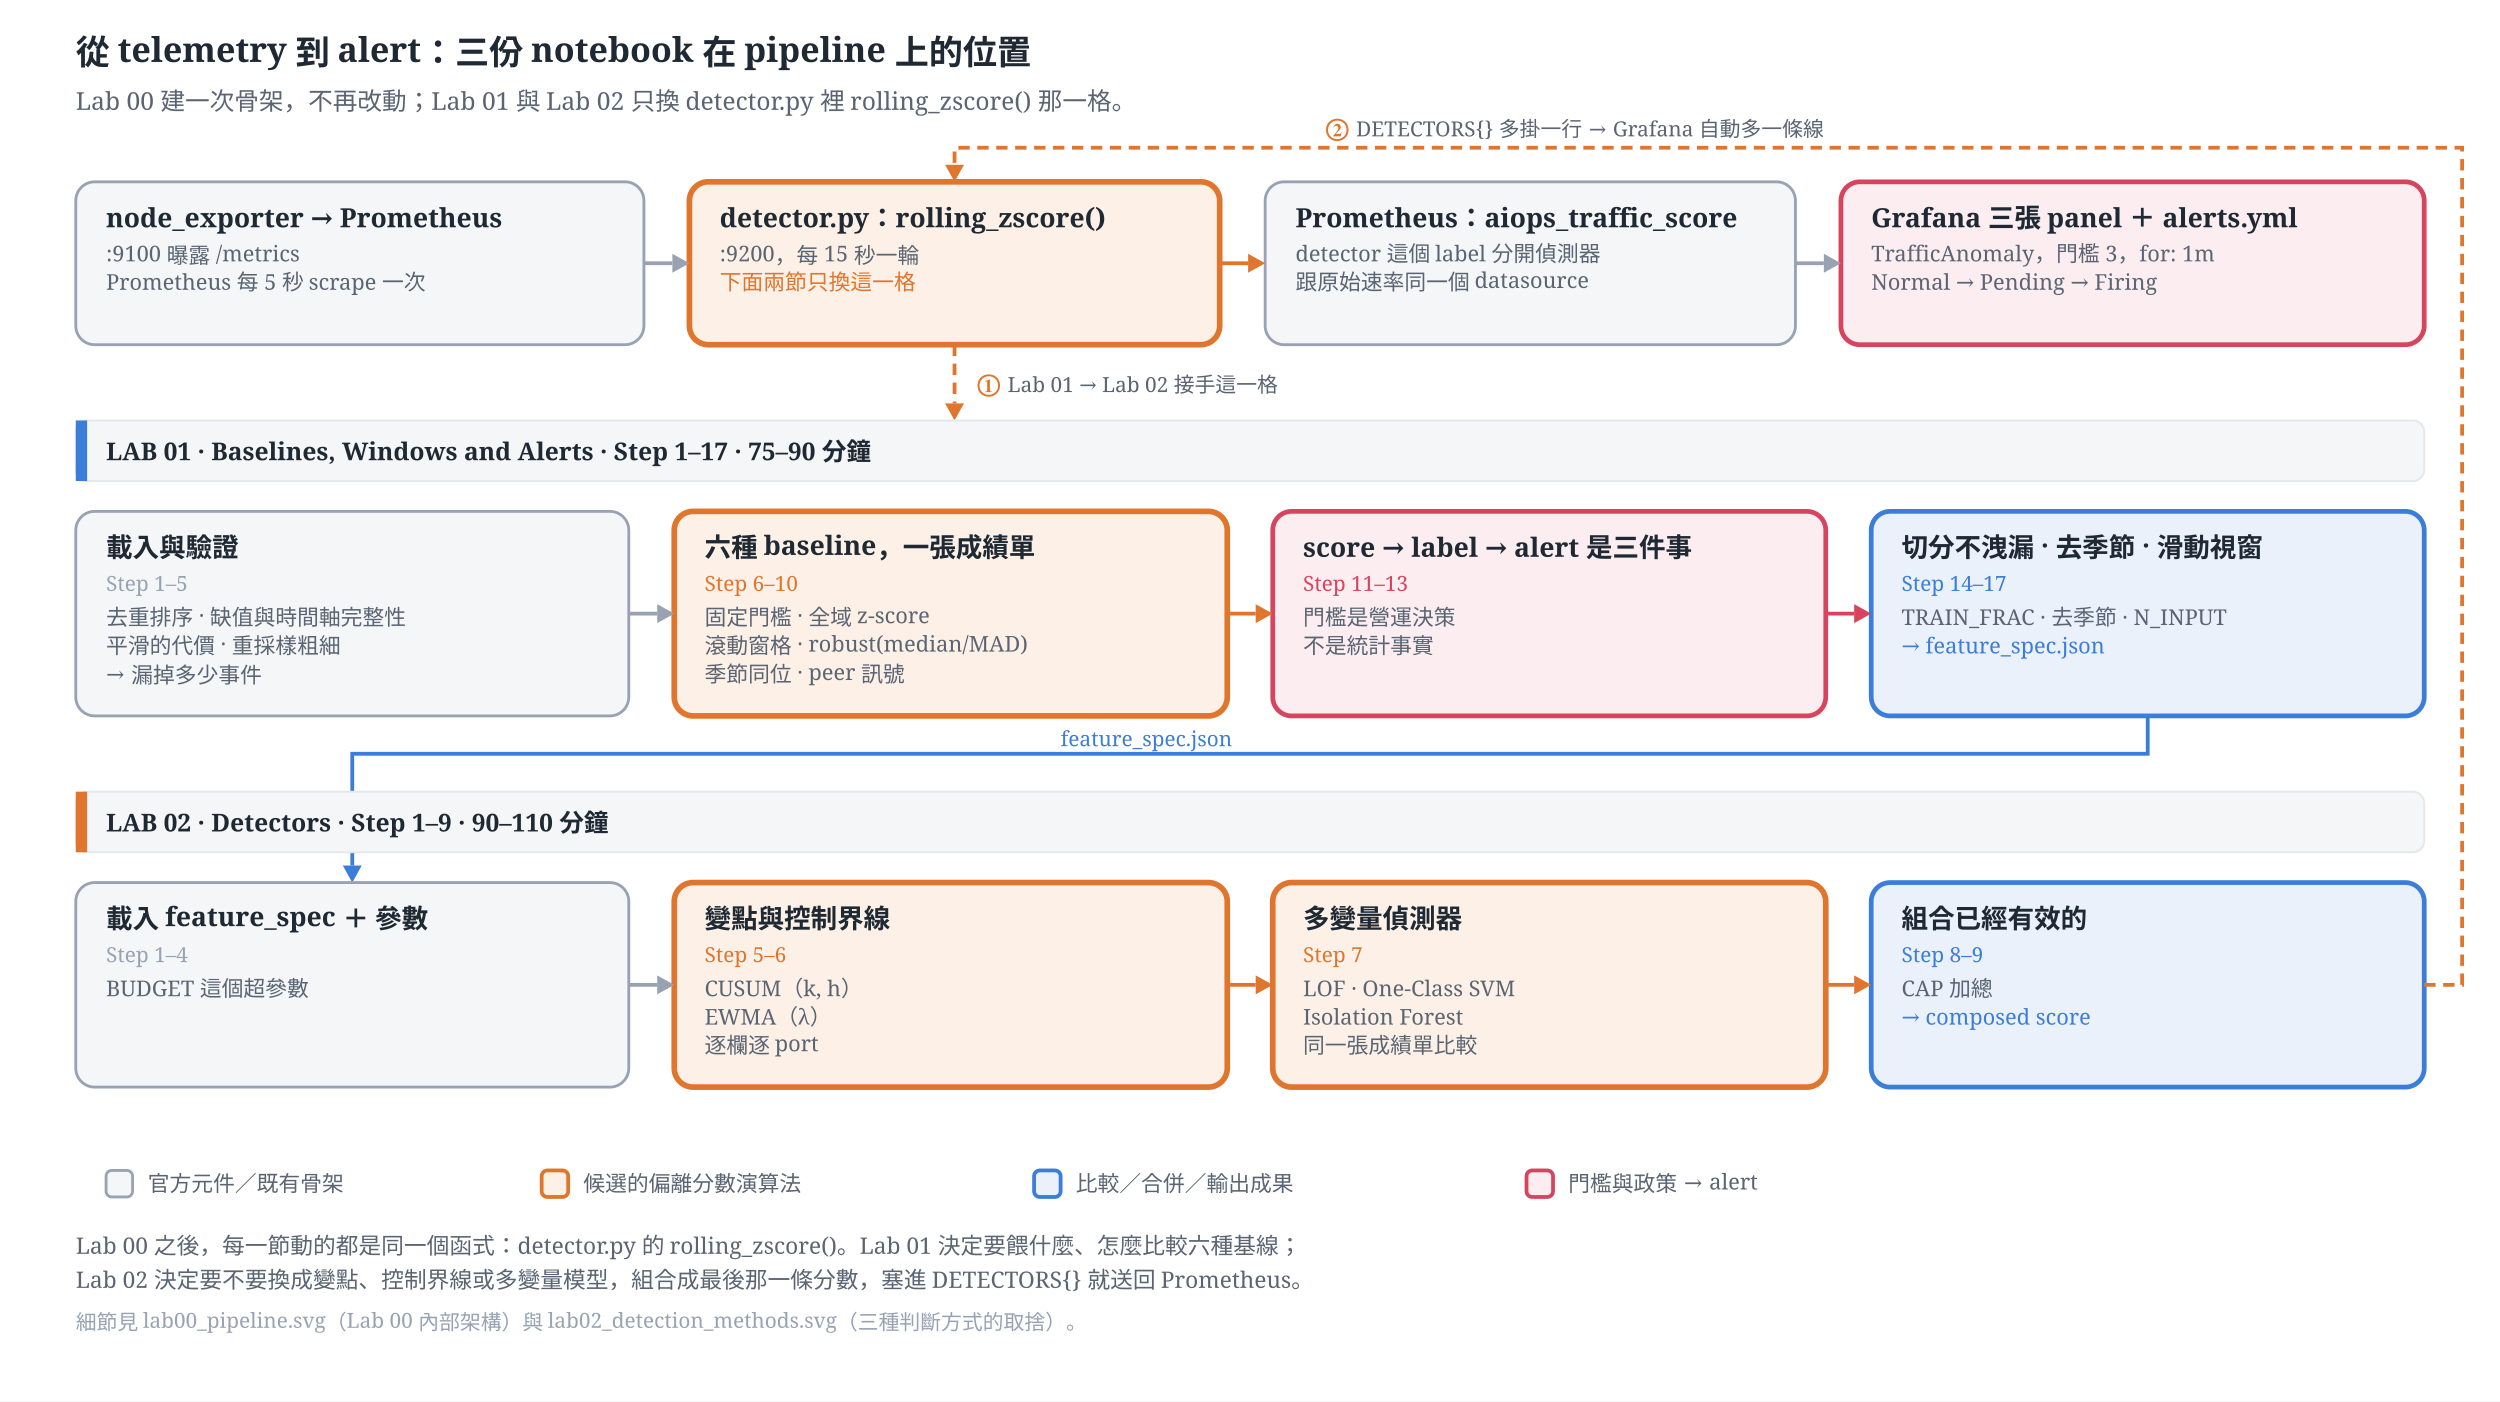
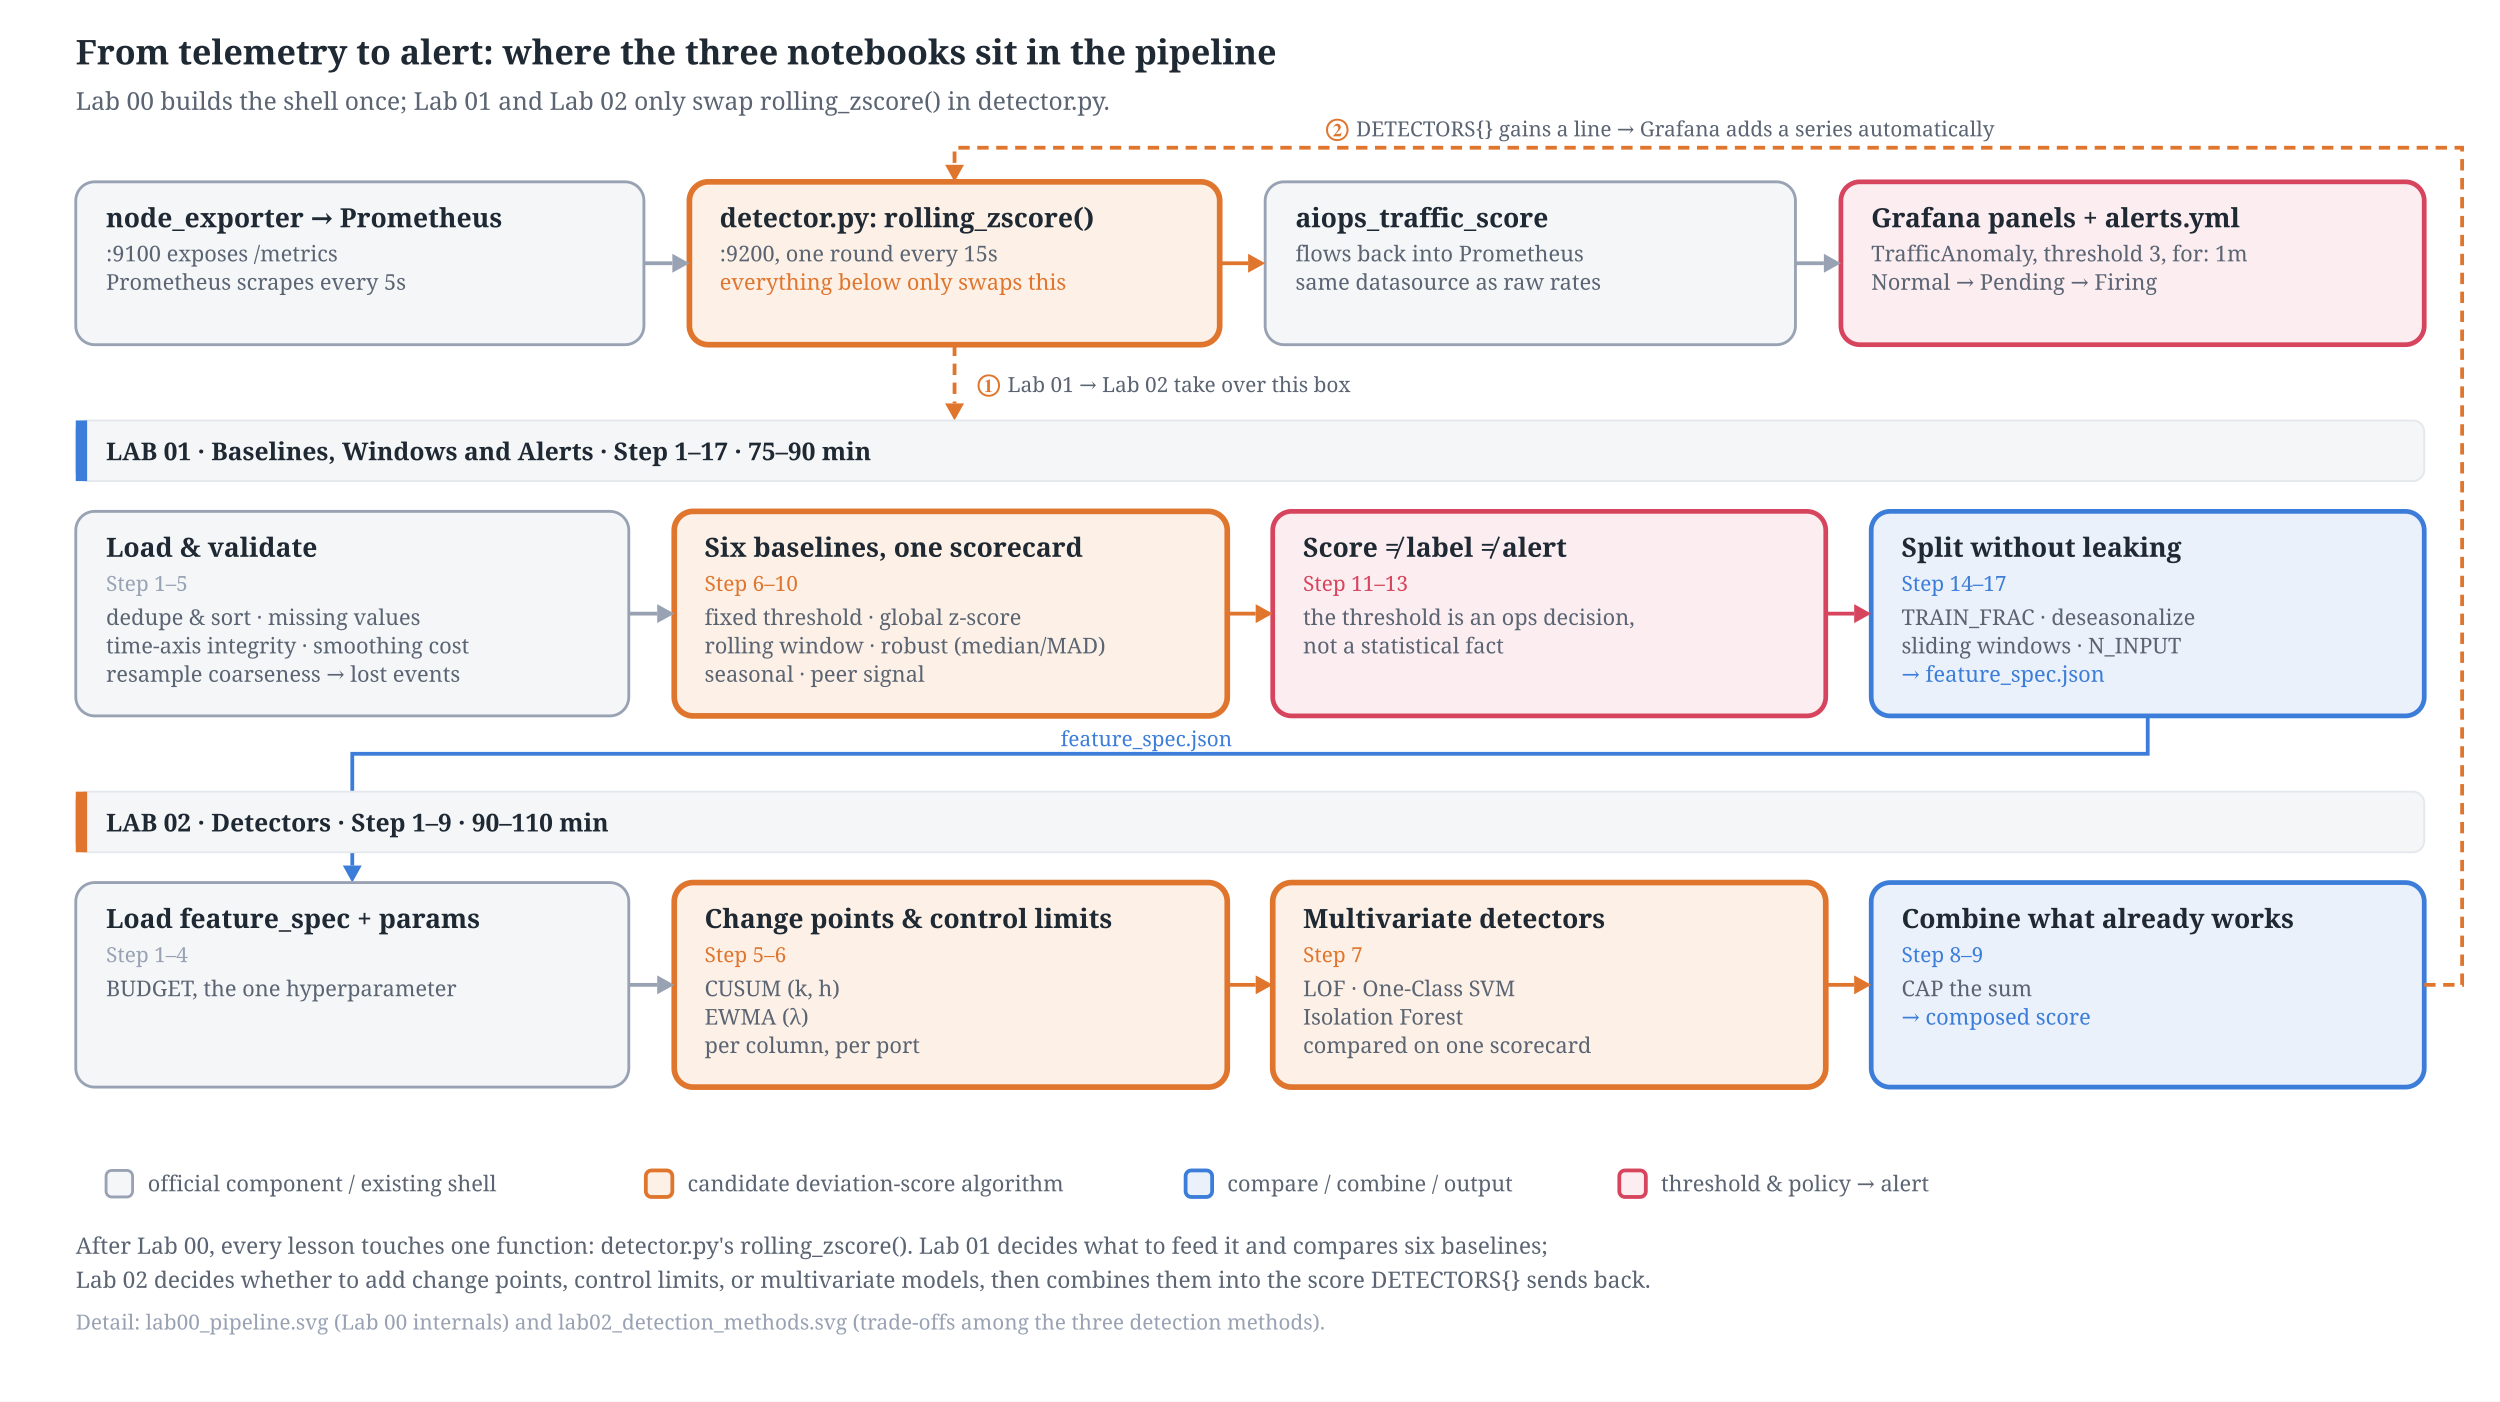
<svg xmlns="http://www.w3.org/2000/svg" width="1320" height="740" viewBox="0 0 1320 740" style="background:#FFFFFF;background-color:#FFFFFF;color-scheme:light;">
  <rect width="100%" height="100%" fill="#FFFFFF" />
-   <text x="40" y="34" font-family="Georgia" font-size="18" font-weight="bold" fill="#1F2933">從 telemetry 到 alert：三份 notebook 在 pipeline 上的位置</text>
-   <text x="40" y="58" font-family="Georgia" font-size="13" fill="#5A6472">Lab 00 建一次骨架，不再改動；Lab 01 與 Lab 02 只換 detector.py 裡 rolling_zscore() 那一格。</text>
+   <text x="40" y="34" font-family="Georgia" font-size="18" font-weight="bold" fill="#1F2933">From telemetry to alert: where the three notebooks sit in the pipeline</text>
+   <text x="40" y="58" font-family="Georgia" font-size="13" fill="#5A6472">Lab 00 builds the shell once; Lab 01 and Lab 02 only swap rolling_zscore() in detector.py.</text>
  <g font-family="Georgia">
    <rect x="40" y="96" width="300" height="86" rx="10" fill="#F4F6F8" stroke="#98A2B3" stroke-width="1.5" />
    <text x="56" y="120" font-size="14" font-weight="bold" fill="#1F2933">node_exporter → Prometheus</text>
-     <text x="56" y="138" font-size="11.5" fill="#5A6472">:9100 曝露 /metrics</text>
-     <text x="56" y="153" font-size="11.5" fill="#5A6472">Prometheus 每 5 秒 scrape 一次</text>
+     <text x="56" y="138" font-size="11.5" fill="#5A6472">:9100 exposes /metrics</text>
+     <text x="56" y="153" font-size="11.5" fill="#5A6472">Prometheus scrapes every 5s</text>
    <rect x="364" y="96" width="280" height="86" rx="10" fill="#FDF1E7" stroke="#E0752D" stroke-width="3" />
-     <text x="380" y="120" font-size="14" font-weight="bold" fill="#1F2933">detector.py：rolling_zscore()</text>
-     <text x="380" y="138" font-size="11.5" fill="#5A6472">:9200，每 15 秒一輪</text>
-     <text x="380" y="153" font-size="11.5" fill="#E0752D">下面兩節只換這一格</text>
+     <text x="380" y="120" font-size="14" font-weight="bold" fill="#1F2933">detector.py: rolling_zscore()</text>
+     <text x="380" y="138" font-size="11.5" fill="#5A6472">:9200, one round every 15s</text>
+     <text x="380" y="153" font-size="11.5" fill="#E0752D">everything below only swaps this</text>
    <rect x="668" y="96" width="280" height="86" rx="10" fill="#F4F6F8" stroke="#98A2B3" stroke-width="1.5" />
-     <text x="684" y="120" font-size="14" font-weight="bold" fill="#1F2933">Prometheus：aiops_traffic_score</text>
-     <text x="684" y="138" font-size="11.5" fill="#5A6472">detector 這個 label 分開偵測器</text>
-     <text x="684" y="153" font-size="11.5" fill="#5A6472">跟原始速率同一個 datasource</text>
+     <text x="684" y="120" font-size="14" font-weight="bold" fill="#1F2933">aiops_traffic_score</text>
+     <text x="684" y="138" font-size="11.5" fill="#5A6472">flows back into Prometheus</text>
+     <text x="684" y="153" font-size="11.5" fill="#5A6472">same datasource as raw rates</text>
    <rect x="972" y="96" width="308" height="86" rx="10" fill="#FBEDF0" stroke="#D6455D" stroke-width="2.5" />
-     <text x="988" y="120" font-size="14" font-weight="bold" fill="#1F2933">Grafana 三張 panel ＋ alerts.yml</text>
-     <text x="988" y="138" font-size="11.5" fill="#5A6472">TrafficAnomaly，門檻 3，for: 1m</text>
+     <text x="988" y="120" font-size="14" font-weight="bold" fill="#1F2933">Grafana panels + alerts.yml</text>
+     <text x="988" y="138" font-size="11.5" fill="#5A6472">TrafficAnomaly, threshold 3, for: 1m</text>
    <text x="988" y="153" font-size="11.5" fill="#5A6472">Normal → Pending → Firing</text>
    <path d="M340,139 L355,139" stroke="#98A2B3" stroke-width="2" fill="none" />
    <path d="M355,134 L364,139 L355,144 Z" fill="#98A2B3" />
    <path d="M644,139 L659,139" stroke="#E0752D" stroke-width="2" fill="none" />
    <path d="M659,134 L668,139 L659,144 Z" fill="#E0752D" />
    <path d="M948,139 L963,139" stroke="#98A2B3" stroke-width="2" fill="none" />
    <path d="M963,134 L972,139 L963,144 Z" fill="#98A2B3" />
  </g>
  <path d="M504,182 L504,213" stroke="#E0752D" stroke-width="2" stroke-dasharray="6,4" fill="none" />
  <path d="M499,213 L504,222 L509,213 Z" fill="#E0752D" />
  <text x="516" y="207" font-family="Georgia" font-size="13" font-weight="bold" fill="#E0752D">①</text>
-   <text x="532" y="207" font-family="Georgia" font-size="11" fill="#5A6472">Lab 01 → Lab 02 接手這一格</text>
+   <text x="532" y="207" font-family="Georgia" font-size="11" fill="#5A6472">Lab 01 → Lab 02 take over this box</text>
  <rect x="40" y="222" width="1240" height="32" rx="6" fill="#F4F6F8" stroke="#E4E7EB" />
  <rect x="40" y="222" width="6" height="32" fill="#3B7DD8" />
-   <text x="56" y="243" font-family="Georgia" font-size="13" font-weight="bold" fill="#1F2933">LAB 01 · Baselines, Windows and Alerts · Step 1–17 · 75–90 分鐘</text>
+   <text x="56" y="243" font-family="Georgia" font-size="13" font-weight="bold" fill="#1F2933">LAB 01 · Baselines, Windows and Alerts · Step 1–17 · 75–90 min</text>
  <g font-family="Georgia">
    <rect x="40" y="270" width="292" height="108" rx="10" fill="#F4F6F8" stroke="#98A2B3" stroke-width="1.5" />
-     <text x="56" y="294" font-size="14" font-weight="bold" fill="#1F2933">載入與驗證</text>
+     <text x="56" y="294" font-size="14" font-weight="bold" fill="#1F2933">Load &amp; validate</text>
    <text x="56" y="312" font-size="11" fill="#98A2B3">Step 1–5</text>
-     <text x="56" y="330" font-size="11.5" fill="#5A6472">去重排序 · 缺值與時間軸完整性</text>
-     <text x="56" y="345" font-size="11.5" fill="#5A6472">平滑的代價 · 重採樣粗細</text>
-     <text x="56" y="360" font-size="11.5" fill="#5A6472">→ 漏掉多少事件</text>
+     <text x="56" y="330" font-size="11.5" fill="#5A6472">dedupe &amp; sort · missing values</text>
+     <text x="56" y="345" font-size="11.5" fill="#5A6472">time-axis integrity · smoothing cost</text>
+     <text x="56" y="360" font-size="11.5" fill="#5A6472">resample coarseness → lost events</text>
    <rect x="356" y="270" width="292" height="108" rx="10" fill="#FDF1E7" stroke="#E0752D" stroke-width="3" />
-     <text x="372" y="294" font-size="14" font-weight="bold" fill="#1F2933">六種 baseline，一張成績單</text>
+     <text x="372" y="294" font-size="14" font-weight="bold" fill="#1F2933">Six baselines, one scorecard</text>
    <text x="372" y="312" font-size="11" fill="#E0752D">Step 6–10</text>
-     <text x="372" y="330" font-size="11.5" fill="#5A6472">固定門檻 · 全域 z-score</text>
-     <text x="372" y="345" font-size="11.5" fill="#5A6472">滾動窗格 · robust(median/MAD)</text>
-     <text x="372" y="360" font-size="11.5" fill="#5A6472">季節同位 · peer 訊號</text>
+     <text x="372" y="330" font-size="11.5" fill="#5A6472">fixed threshold · global z-score</text>
+     <text x="372" y="345" font-size="11.5" fill="#5A6472">rolling window · robust (median/MAD)</text>
+     <text x="372" y="360" font-size="11.5" fill="#5A6472">seasonal · peer signal</text>
    <rect x="672" y="270" width="292" height="108" rx="10" fill="#FBEDF0" stroke="#D6455D" stroke-width="2.5" />
-     <text x="688" y="294" font-size="14" font-weight="bold" fill="#1F2933">score → label → alert 是三件事</text>
+     <text x="688" y="294" font-size="14" font-weight="bold" fill="#1F2933">Score ≠ label ≠ alert</text>
    <text x="688" y="312" font-size="11" fill="#D6455D">Step 11–13</text>
-     <text x="688" y="330" font-size="11.5" fill="#5A6472">門檻是營運決策</text>
-     <text x="688" y="345" font-size="11.5" fill="#5A6472">不是統計事實</text>
+     <text x="688" y="330" font-size="11.5" fill="#5A6472">the threshold is an ops decision,</text>
+     <text x="688" y="345" font-size="11.5" fill="#5A6472">not a statistical fact</text>
    <rect x="988" y="270" width="292" height="108" rx="10" fill="#EAF1FB" stroke="#3B7DD8" stroke-width="2.5" />
-     <text x="1004" y="294" font-size="14" font-weight="bold" fill="#1F2933">切分不洩漏 · 去季節 · 滑動視窗</text>
+     <text x="1004" y="294" font-size="14" font-weight="bold" fill="#1F2933">Split without leaking</text>
    <text x="1004" y="312" font-size="11" fill="#3B7DD8">Step 14–17</text>
-     <text x="1004" y="330" font-size="11.5" fill="#5A6472">TRAIN_FRAC · 去季節 · N_INPUT</text>
-     <text x="1004" y="345" font-size="11.5" fill="#3B7DD8">→ feature_spec.json</text>
+     <text x="1004" y="330" font-size="11.5" fill="#5A6472">TRAIN_FRAC · deseasonalize</text>
+     <text x="1004" y="345" font-size="11.5" fill="#5A6472">sliding windows · N_INPUT</text>
+     <text x="1004" y="360" font-size="11.5" fill="#3B7DD8">→ feature_spec.json</text>
    <path d="M332,324 L347,324" stroke="#98A2B3" stroke-width="2" fill="none" />
    <path d="M347,319 L356,324 L347,329 Z" fill="#98A2B3" />
    <path d="M648,324 L663,324" stroke="#E0752D" stroke-width="2" fill="none" />
    <path d="M663,319 L672,324 L663,329 Z" fill="#E0752D" />
    <path d="M964,324 L979,324" stroke="#D6455D" stroke-width="2" fill="none" />
    <path d="M979,319 L988,324 L979,329 Z" fill="#D6455D" />
  </g>
  <path d="M1134,378 L1134,398 L186,398 L186,457" stroke="#3B7DD8" stroke-width="2" fill="none" />
  <path d="M181,457 L186,466 L191,457 Z" fill="#3B7DD8" />
  <text x="560" y="394" font-family="Georgia" font-size="11" fill="#3B7DD8">feature_spec.json</text>
  <rect x="40" y="418" width="1240" height="32" rx="6" fill="#F4F6F8" stroke="#E4E7EB" />
  <rect x="40" y="418" width="6" height="32" fill="#E0752D" />
-   <text x="56" y="439" font-family="Georgia" font-size="13" font-weight="bold" fill="#1F2933">LAB 02 · Detectors · Step 1–9 · 90–110 分鐘</text>
+   <text x="56" y="439" font-family="Georgia" font-size="13" font-weight="bold" fill="#1F2933">LAB 02 · Detectors · Step 1–9 · 90–110 min</text>
  <g font-family="Georgia">
    <rect x="40" y="466" width="292" height="108" rx="10" fill="#F4F6F8" stroke="#98A2B3" stroke-width="1.5" />
-     <text x="56" y="490" font-size="14" font-weight="bold" fill="#1F2933">載入 feature_spec ＋ 參數</text>
+     <text x="56" y="490" font-size="14" font-weight="bold" fill="#1F2933">Load feature_spec + params</text>
    <text x="56" y="508" font-size="11" fill="#98A2B3">Step 1–4</text>
-     <text x="56" y="526" font-size="11.5" fill="#5A6472">BUDGET 這個超參數</text>
+     <text x="56" y="526" font-size="11.5" fill="#5A6472">BUDGET, the one hyperparameter</text>
    <rect x="356" y="466" width="292" height="108" rx="10" fill="#FDF1E7" stroke="#E0752D" stroke-width="3" />
-     <text x="372" y="490" font-size="14" font-weight="bold" fill="#1F2933">變點與控制界線</text>
+     <text x="372" y="490" font-size="14" font-weight="bold" fill="#1F2933">Change points &amp; control limits</text>
    <text x="372" y="508" font-size="11" fill="#E0752D">Step 5–6</text>
-     <text x="372" y="526" font-size="11.5" fill="#5A6472">CUSUM（k, h）</text>
-     <text x="372" y="541" font-size="11.5" fill="#5A6472">EWMA（λ）</text>
-     <text x="372" y="556" font-size="11.5" fill="#5A6472">逐欄逐 port</text>
+     <text x="372" y="526" font-size="11.5" fill="#5A6472">CUSUM (k, h)</text>
+     <text x="372" y="541" font-size="11.5" fill="#5A6472">EWMA (λ)</text>
+     <text x="372" y="556" font-size="11.5" fill="#5A6472">per column, per port</text>
    <rect x="672" y="466" width="292" height="108" rx="10" fill="#FDF1E7" stroke="#E0752D" stroke-width="3" />
-     <text x="688" y="490" font-size="14" font-weight="bold" fill="#1F2933">多變量偵測器</text>
+     <text x="688" y="490" font-size="14" font-weight="bold" fill="#1F2933">Multivariate detectors</text>
    <text x="688" y="508" font-size="11" fill="#E0752D">Step 7</text>
    <text x="688" y="526" font-size="11.5" fill="#5A6472">LOF · One-Class SVM</text>
    <text x="688" y="541" font-size="11.5" fill="#5A6472">Isolation Forest</text>
-     <text x="688" y="556" font-size="11.5" fill="#5A6472">同一張成績單比較</text>
+     <text x="688" y="556" font-size="11.5" fill="#5A6472">compared on one scorecard</text>
    <rect x="988" y="466" width="292" height="108" rx="10" fill="#EAF1FB" stroke="#3B7DD8" stroke-width="2.5" />
-     <text x="1004" y="490" font-size="14" font-weight="bold" fill="#1F2933">組合已經有效的</text>
+     <text x="1004" y="490" font-size="14" font-weight="bold" fill="#1F2933">Combine what already works</text>
    <text x="1004" y="508" font-size="11" fill="#3B7DD8">Step 8–9</text>
-     <text x="1004" y="526" font-size="11.5" fill="#5A6472">CAP 加總</text>
+     <text x="1004" y="526" font-size="11.5" fill="#5A6472">CAP the sum</text>
    <text x="1004" y="541" font-size="11.5" fill="#3B7DD8">→ composed score</text>
    <path d="M332,520 L347,520" stroke="#98A2B3" stroke-width="2" fill="none" />
    <path d="M347,515 L356,520 L347,525 Z" fill="#98A2B3" />
    <path d="M648,520 L663,520" stroke="#E0752D" stroke-width="2" fill="none" />
    <path d="M663,515 L672,520 L663,525 Z" fill="#E0752D" />
    <path d="M964,520 L979,520" stroke="#E0752D" stroke-width="2" fill="none" />
    <path d="M979,515 L988,520 L979,525 Z" fill="#E0752D" />
  </g>
  <path d="M1280,520 L1300,520 L1300,78 L504,78 L504,87" stroke="#E0752D" stroke-width="2" stroke-dasharray="6,4" fill="none" />
  <path d="M499,87 L504,96 L509,87 Z" fill="#E0752D" />
  <text x="700" y="72" font-family="Georgia" font-size="13" font-weight="bold" fill="#E0752D">②</text>
-   <text x="716" y="72" font-family="Georgia" font-size="11" fill="#5A6472">DETECTORS{} 多掛一行 → Grafana 自動多一條線</text>
+   <text x="716" y="72" font-family="Georgia" font-size="11" fill="#5A6472">DETECTORS{} gains a line → Grafana adds a series automatically</text>
  <g font-family="Georgia">
    <rect x="56" y="618" width="14" height="14" rx="3" fill="#F4F6F8" stroke="#98A2B3" stroke-width="1.5" />
-     <text x="78" y="629" font-size="11.5" fill="#5A6472">官方元件／既有骨架</text>
-     <rect x="286" y="618" width="14" height="14" rx="3" fill="#FDF1E7" stroke="#E0752D" stroke-width="2" />
-     <text x="308" y="629" font-size="11.5" fill="#5A6472">候選的偏離分數演算法</text>
-     <rect x="546" y="618" width="14" height="14" rx="3" fill="#EAF1FB" stroke="#3B7DD8" stroke-width="2" />
-     <text x="568" y="629" font-size="11.5" fill="#5A6472">比較／合併／輸出成果</text>
-     <rect x="806" y="618" width="14" height="14" rx="3" fill="#FBEDF0" stroke="#D6455D" stroke-width="2" />
-     <text x="828" y="629" font-size="11.5" fill="#5A6472">門檻與政策 → alert</text>
-     <text x="40" y="662" font-size="12" fill="#5A6472">Lab 00 之後，每一節動的都是同一個函式：detector.py 的 rolling_zscore()。Lab 01 決定要餵什麼、怎麼比較六種基線；</text>
-     <text x="40" y="680" font-size="12" fill="#5A6472">Lab 02 決定要不要換成變點、控制界線或多變量模型，組合成最後那一條分數，塞進 DETECTORS{} 就送回 Prometheus。</text>
-     <text x="40" y="702" font-size="11" fill="#98A2B3">細節見 lab00_pipeline.svg（Lab 00 內部架構）與 lab02_detection_methods.svg（三種判斷方式的取捨）。</text>
+     <text x="78" y="629" font-size="11.5" fill="#5A6472">official component / existing shell</text>
+     <rect x="341" y="618" width="14" height="14" rx="3" fill="#FDF1E7" stroke="#E0752D" stroke-width="2" />
+     <text x="363" y="629" font-size="11.5" fill="#5A6472">candidate deviation-score algorithm</text>
+     <rect x="626" y="618" width="14" height="14" rx="3" fill="#EAF1FB" stroke="#3B7DD8" stroke-width="2" />
+     <text x="648" y="629" font-size="11.5" fill="#5A6472">compare / combine / output</text>
+     <rect x="855" y="618" width="14" height="14" rx="3" fill="#FBEDF0" stroke="#D6455D" stroke-width="2" />
+     <text x="877" y="629" font-size="11.5" fill="#5A6472">threshold &amp; policy → alert</text>
+     <text x="40" y="662" font-size="12" fill="#5A6472">After Lab 00, every lesson touches one function: detector.py's rolling_zscore(). Lab 01 decides what to feed it and compares six baselines;</text>
+     <text x="40" y="680" font-size="12" fill="#5A6472">Lab 02 decides whether to add change points, control limits, or multivariate models, then combines them into the score DETECTORS{} sends back.</text>
+     <text x="40" y="702" font-size="11" fill="#98A2B3">Detail: lab00_pipeline.svg (Lab 00 internals) and lab02_detection_methods.svg (trade-offs among the three detection methods).</text>
  </g>
</svg>
